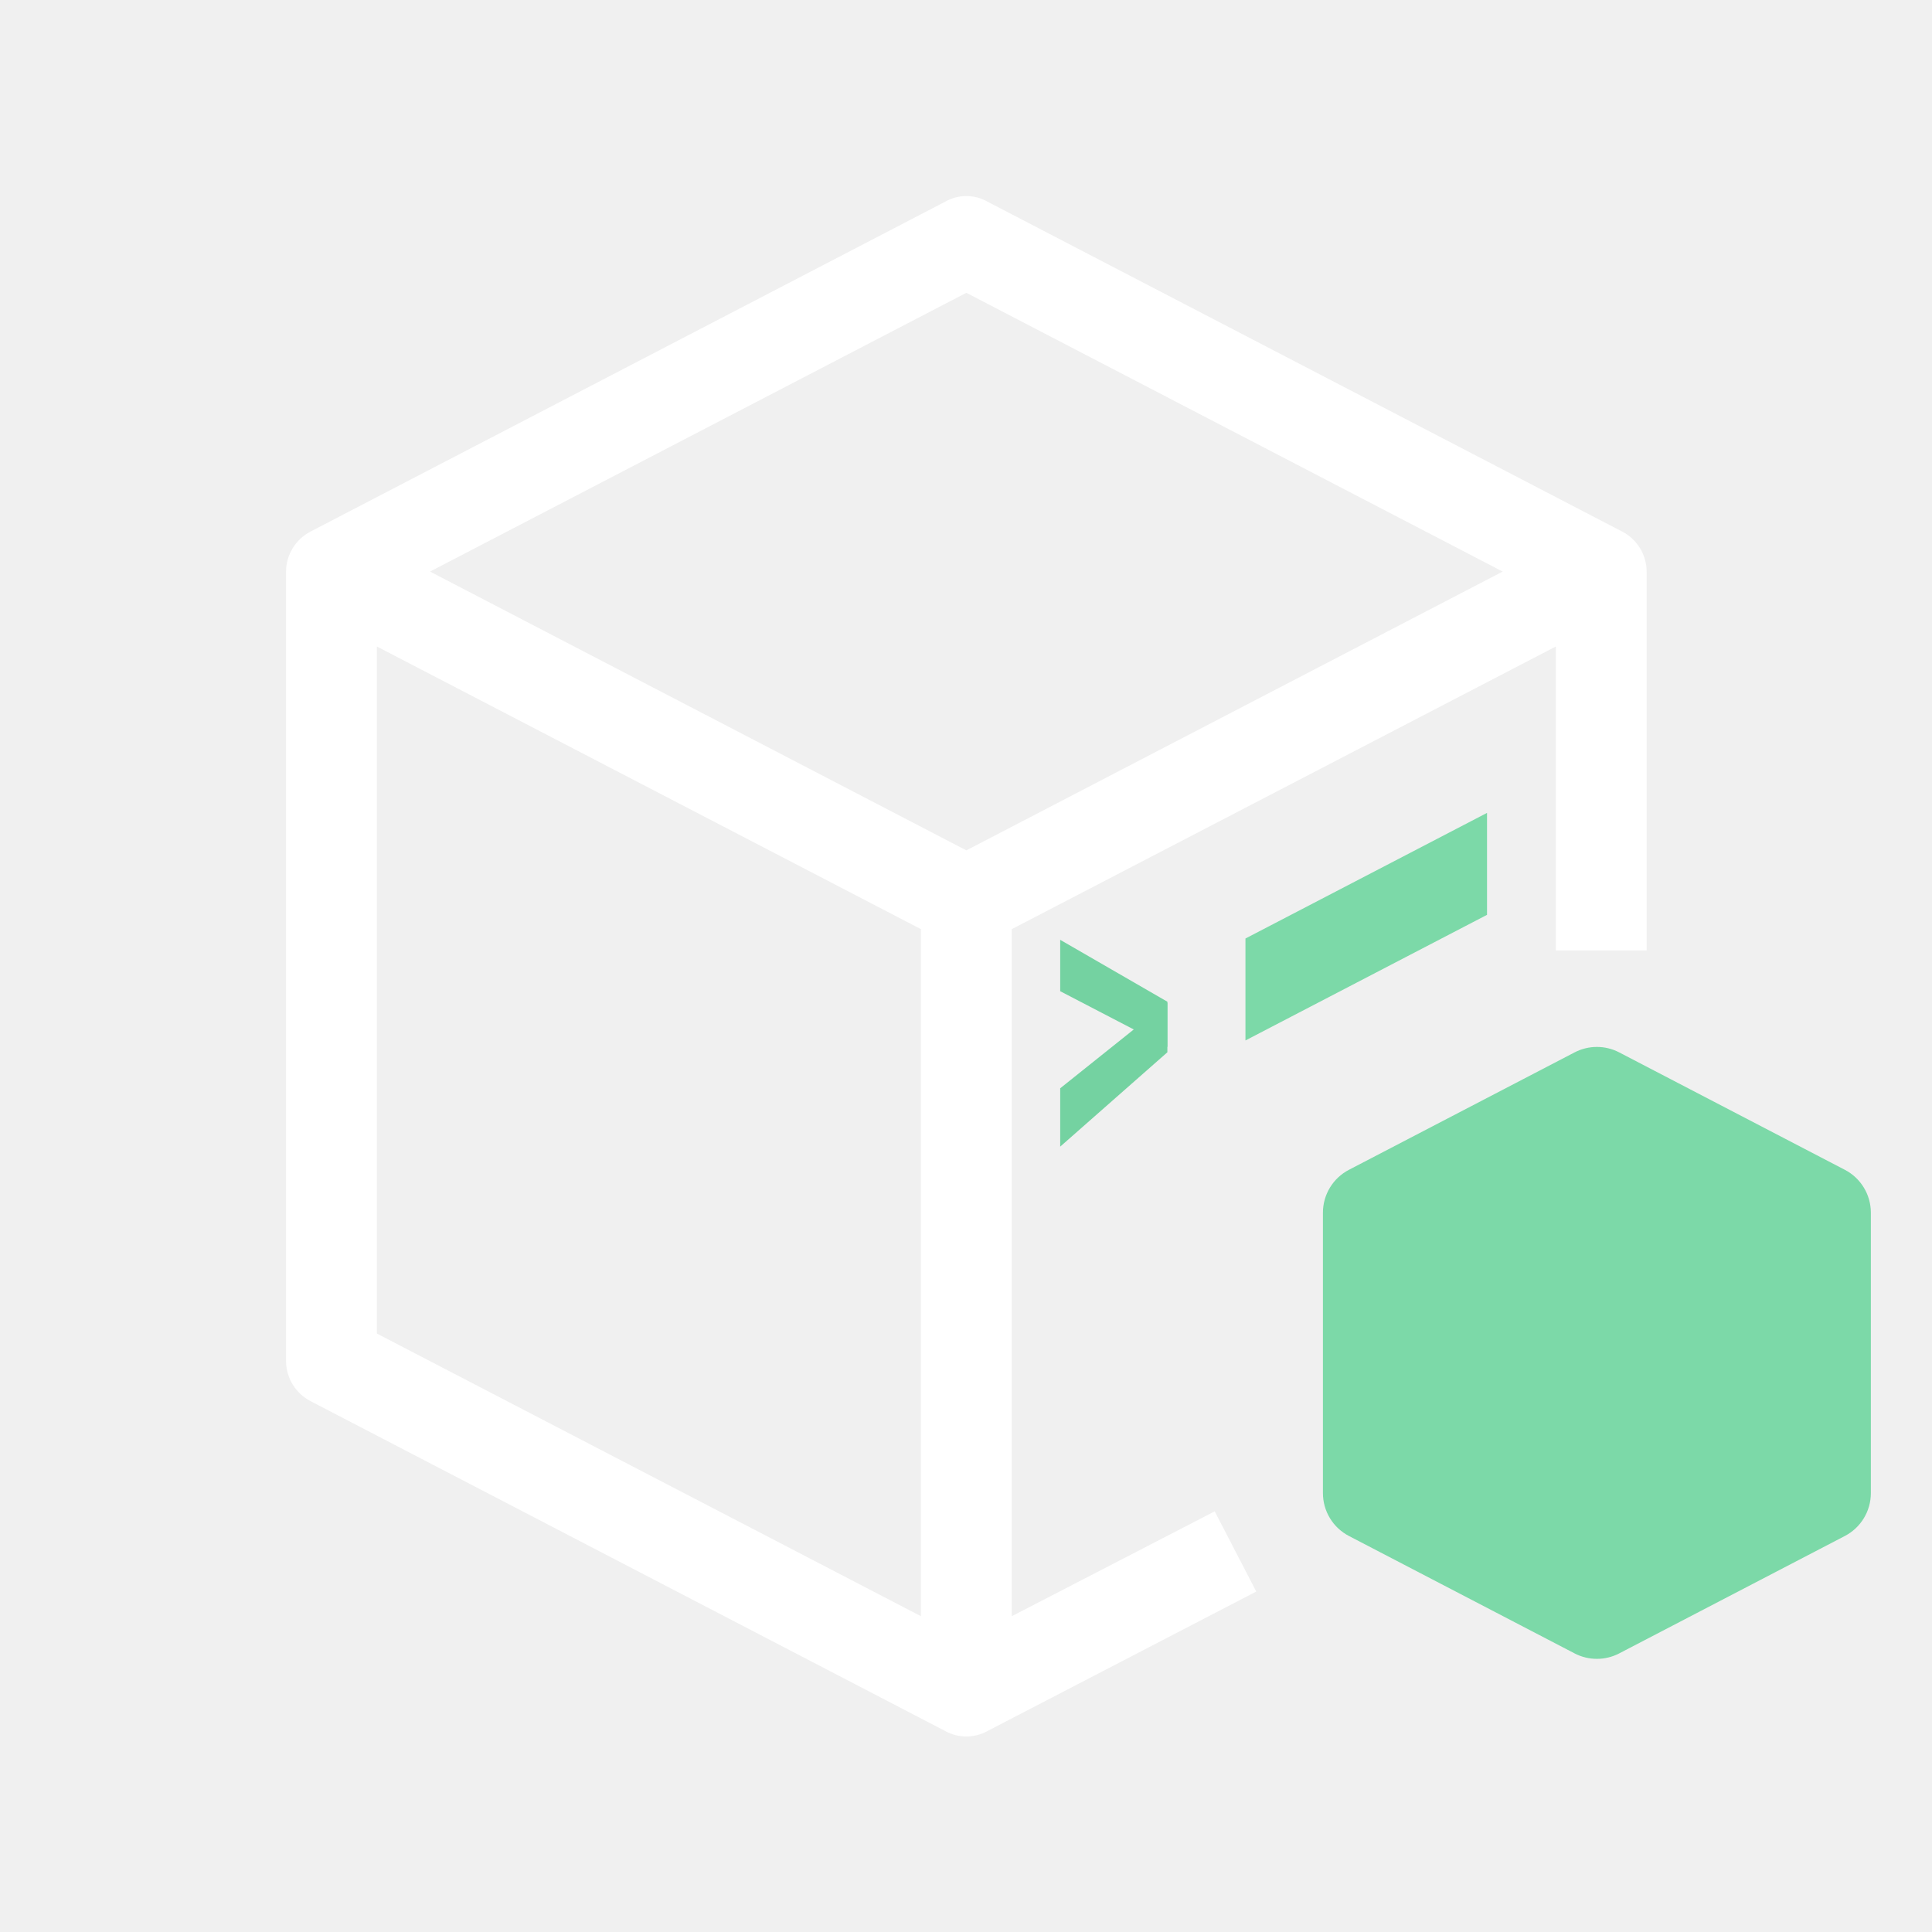
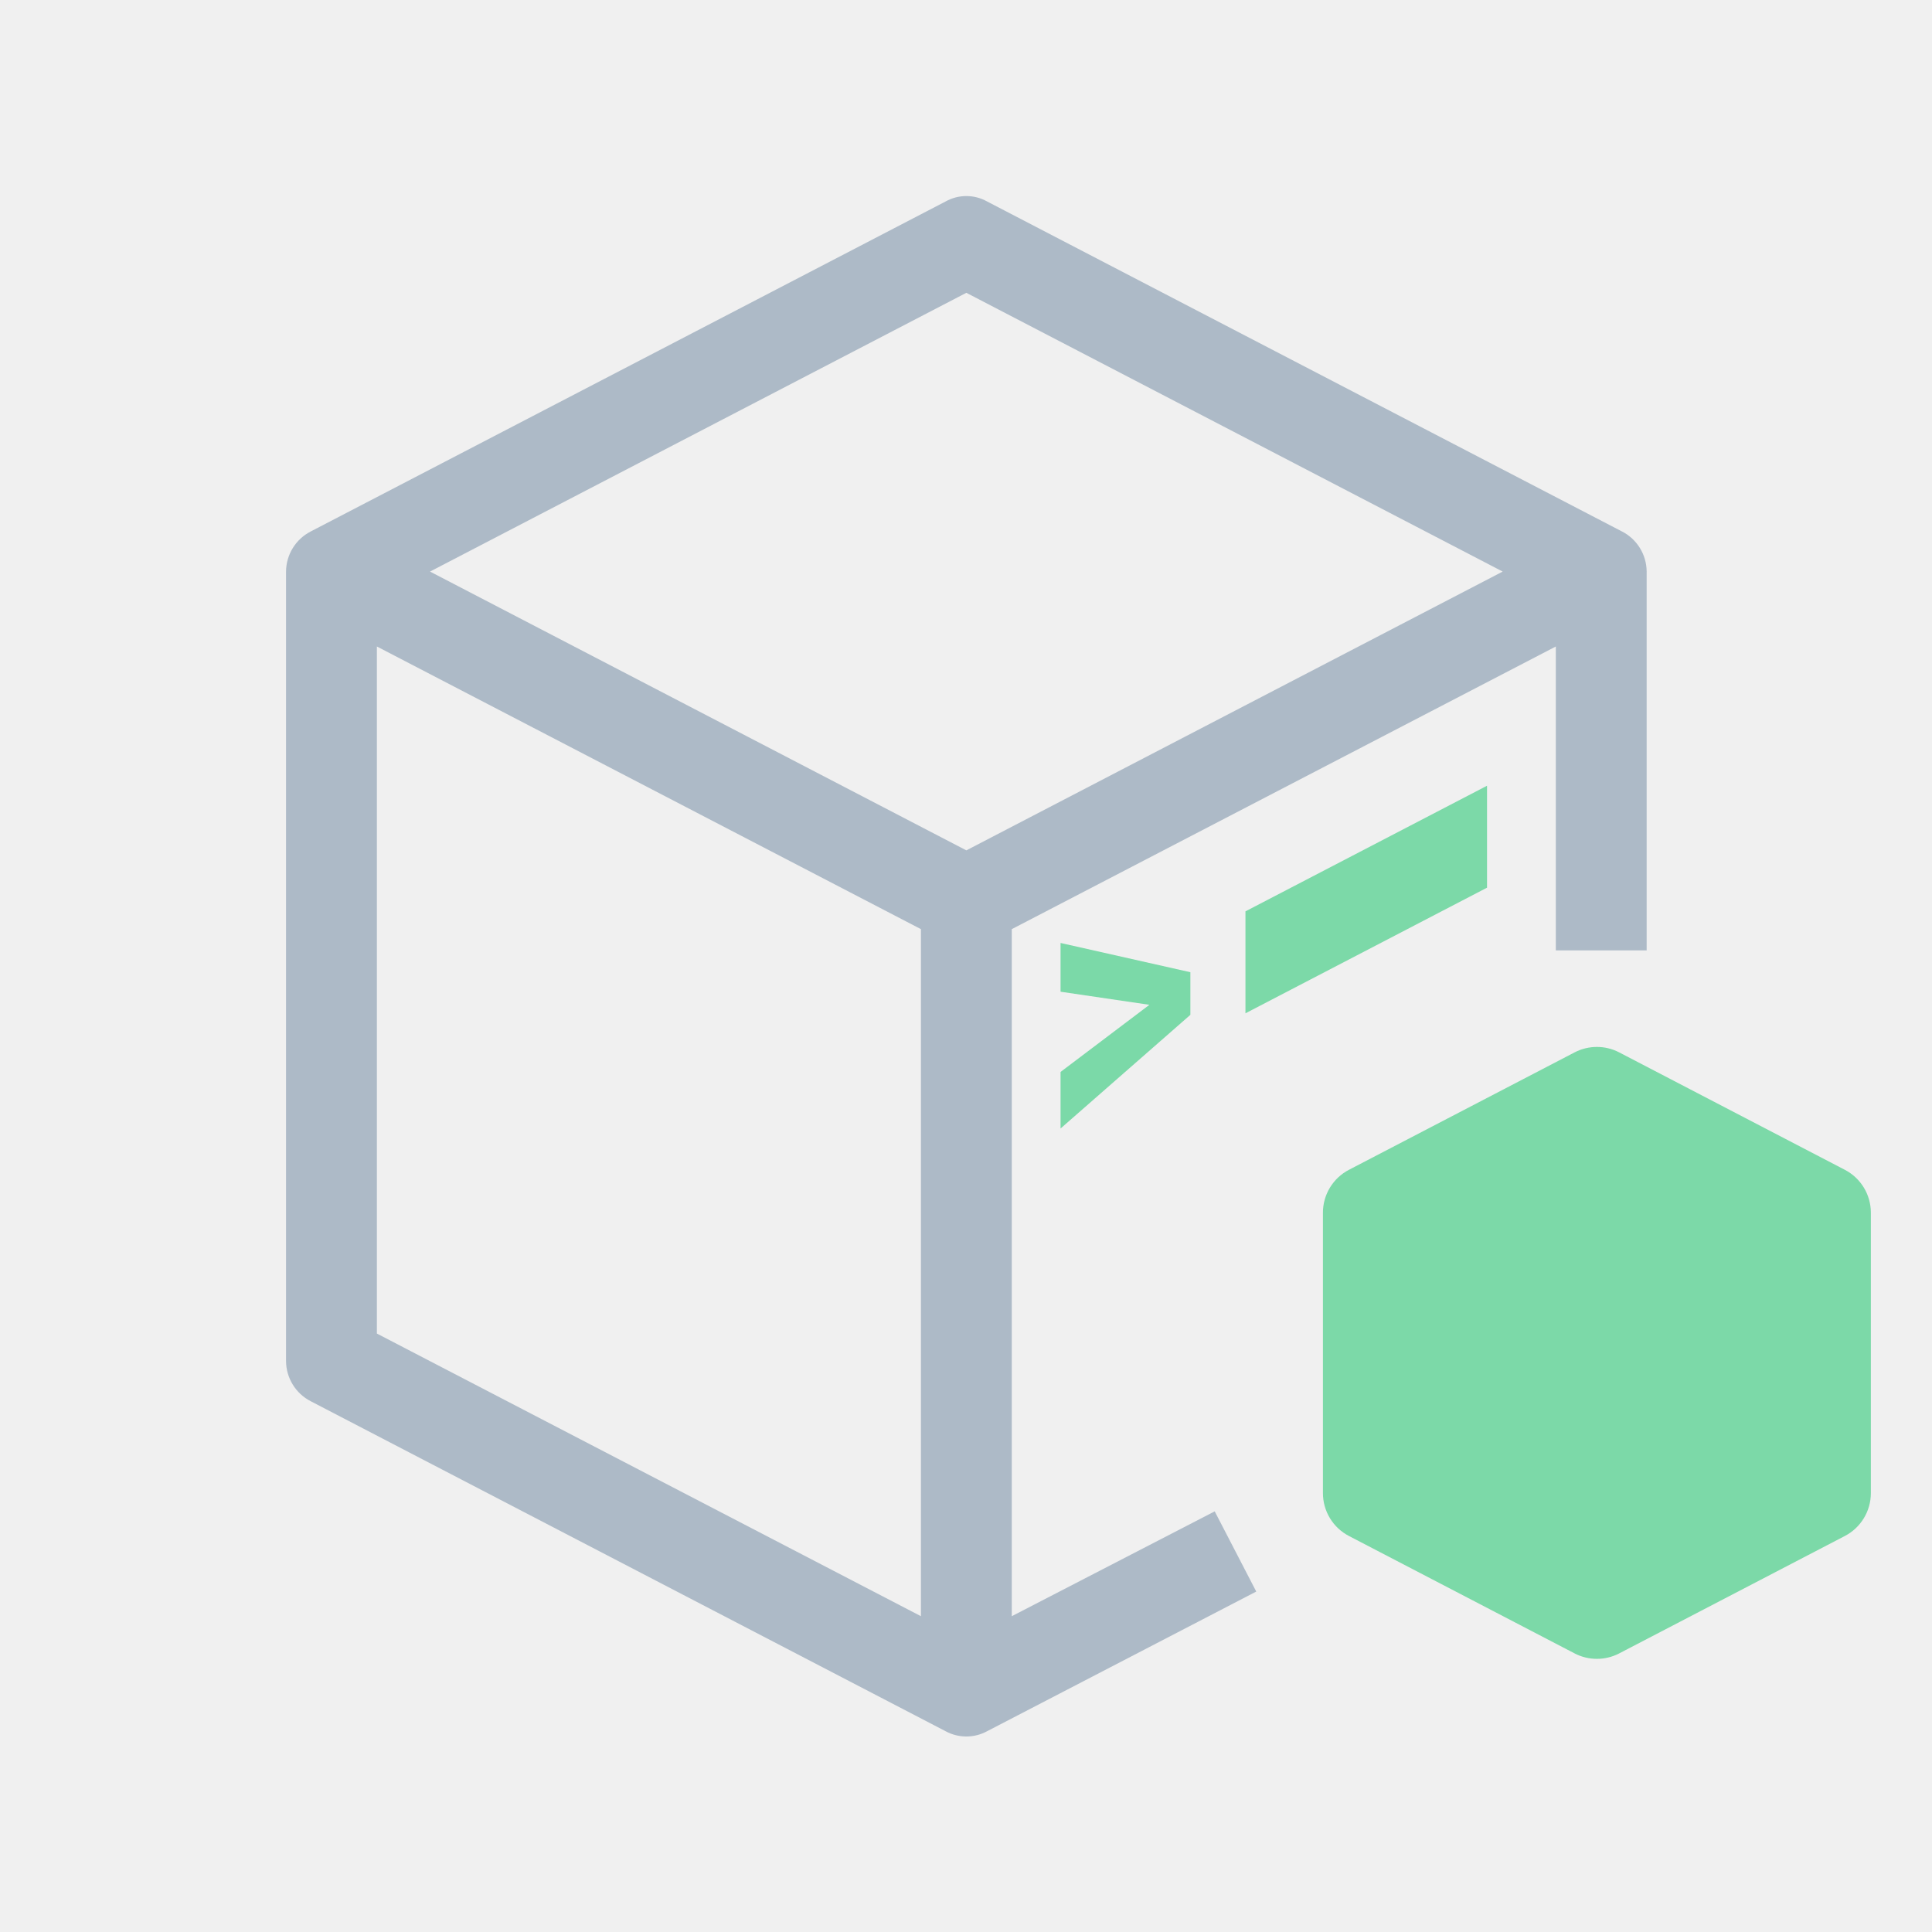
- <svg xmlns="http://www.w3.org/2000/svg" id="icon" width="365" height="365" viewBox="0 0 365 365">
+ <svg xmlns="http://www.w3.org/2000/svg" id="logo-white" width="365" height="365" viewBox="0 0 365 365">
  <rect id="Rectangle-664" width="365" height="365" fill="none" />
-   <path id="Path_84" data-name="Path 84" d="M258.317,67.428,138.372,5.082a8.033,8.033,0,0,0-7.85,0L10.575,67.428A8.581,8.581,0,0,0,5.92,75V224.161a8.581,8.581,0,0,0,4.655,7.576l119.946,62.346a8.216,8.216,0,0,0,7.85,0L189.216,267.7l-7.85-15.153-38.339,19.808v-129.8l102.785-53.4v57.417h17.161V75a8.581,8.581,0,0,0-4.655-7.576ZM134.446,22.335,235.771,75l-101.324,52.67L33.122,75ZM23.081,89.154l102.785,53.4v129.8l-102.785-53.4Z" transform="translate(48.12 32.983)" fill="#fff" />
-   <path id="Path_85" data-name="Path 85" d="M68.131,19.34,22.49,43.074V62.334L68.131,38.6Z" transform="translate(212.805 134.233)" fill="#07c160" opacity="0.5" style="isolation: isolate" />
+   <path id="Path_84" data-name="Path 84" d="M258.317,67.428,138.372,5.082a8.033,8.033,0,0,0-7.85,0L10.575,67.428A8.581,8.581,0,0,0,5.92,75V224.161a8.581,8.581,0,0,0,4.655,7.576l119.946,62.346a8.216,8.216,0,0,0,7.85,0L189.216,267.7l-7.85-15.153-38.339,19.808v-129.8l102.785-53.4v57.417h17.161V75a8.581,8.581,0,0,0-4.655-7.576ZM134.446,22.335,235.771,75l-101.324,52.67L33.122,75ZM23.081,89.154l102.785,53.4v129.8l-102.785-53.4Z" transform="translate(48.12 32.983)" fill="#adbac7" />
+   <path id="Path_85" data-name="Path 85" d="M68.131,19.34,22.49,43.074V62.334L68.131,38.6Z" transform="translate(212.805 129.102)" fill="#07c160" opacity="0.5" style="isolation: isolate" />
  <path id="Path_86" data-name="Path 86" d="M125.966,44.873,83.336,22.691a9.128,9.128,0,0,0-8.4,0L32.309,44.873A9.128,9.128,0,0,0,27.38,53v52.944a9.128,9.128,0,0,0,4.929,8.124l42.629,22.182a9.128,9.128,0,0,0,8.4,0l42.629-22.182a9.128,9.128,0,0,0,4.929-8.124V53A9.128,9.128,0,0,0,125.966,44.873Z" transform="translate(222.553 176.123)" fill="#07c160" opacity="0.5" style="isolation: isolate" />
-   <path id="Path_87" data-name="Path 87" d="M42.741,18.5,22.49,34.69V45.715L42.741,27.886Z" transform="translate(177.805 170.913)" fill="#74d2a1" style="isolation: isolate" />
-   <path id="Path_88" data-name="Path 88" d="M22.49,18.178,42.741,29.871v8.546L22.49,27.886Z" transform="translate(177.805 159.375)" fill="#74d2a1" style="isolation: isolate" />
+   <path id="Path_87" data-name="Path 87" d="M1439.365,1025.358v-9.209l24.524,5.526v8.052l-24.524,21.471v-10.683l16.788-12.683Z" transform="translate(-1239 -838)" fill="#07c160" opacity="0.505" />
</svg>
